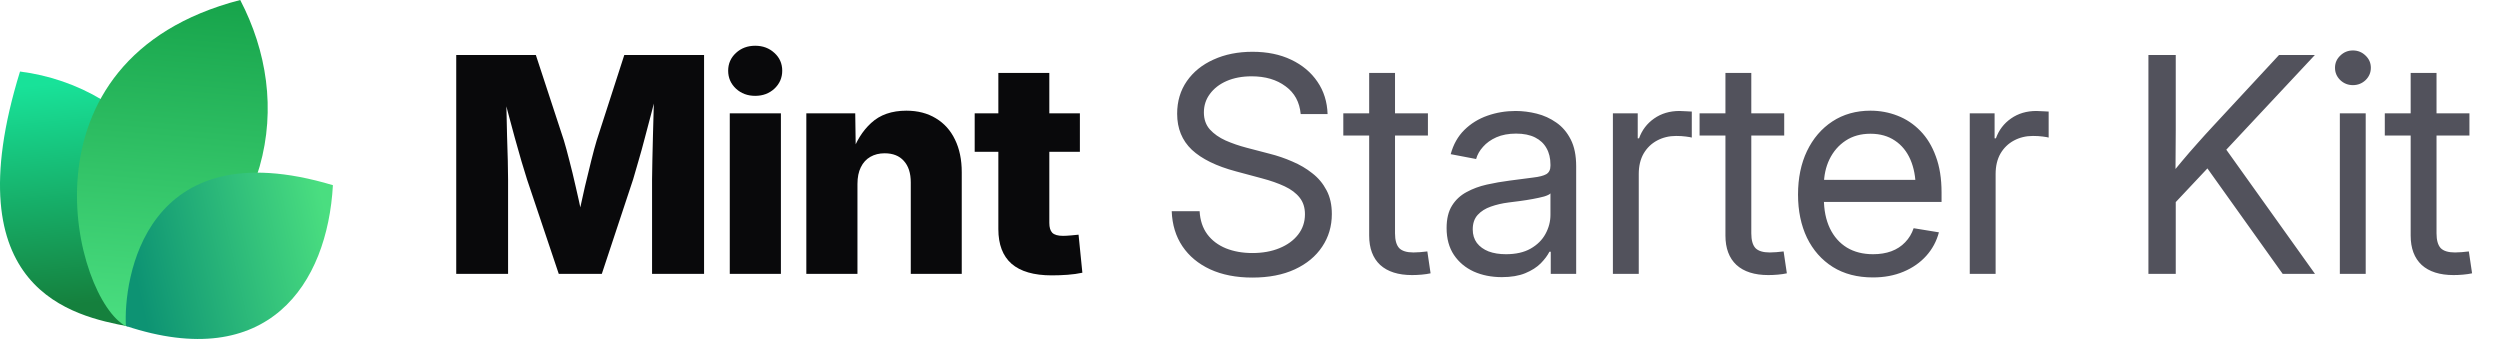
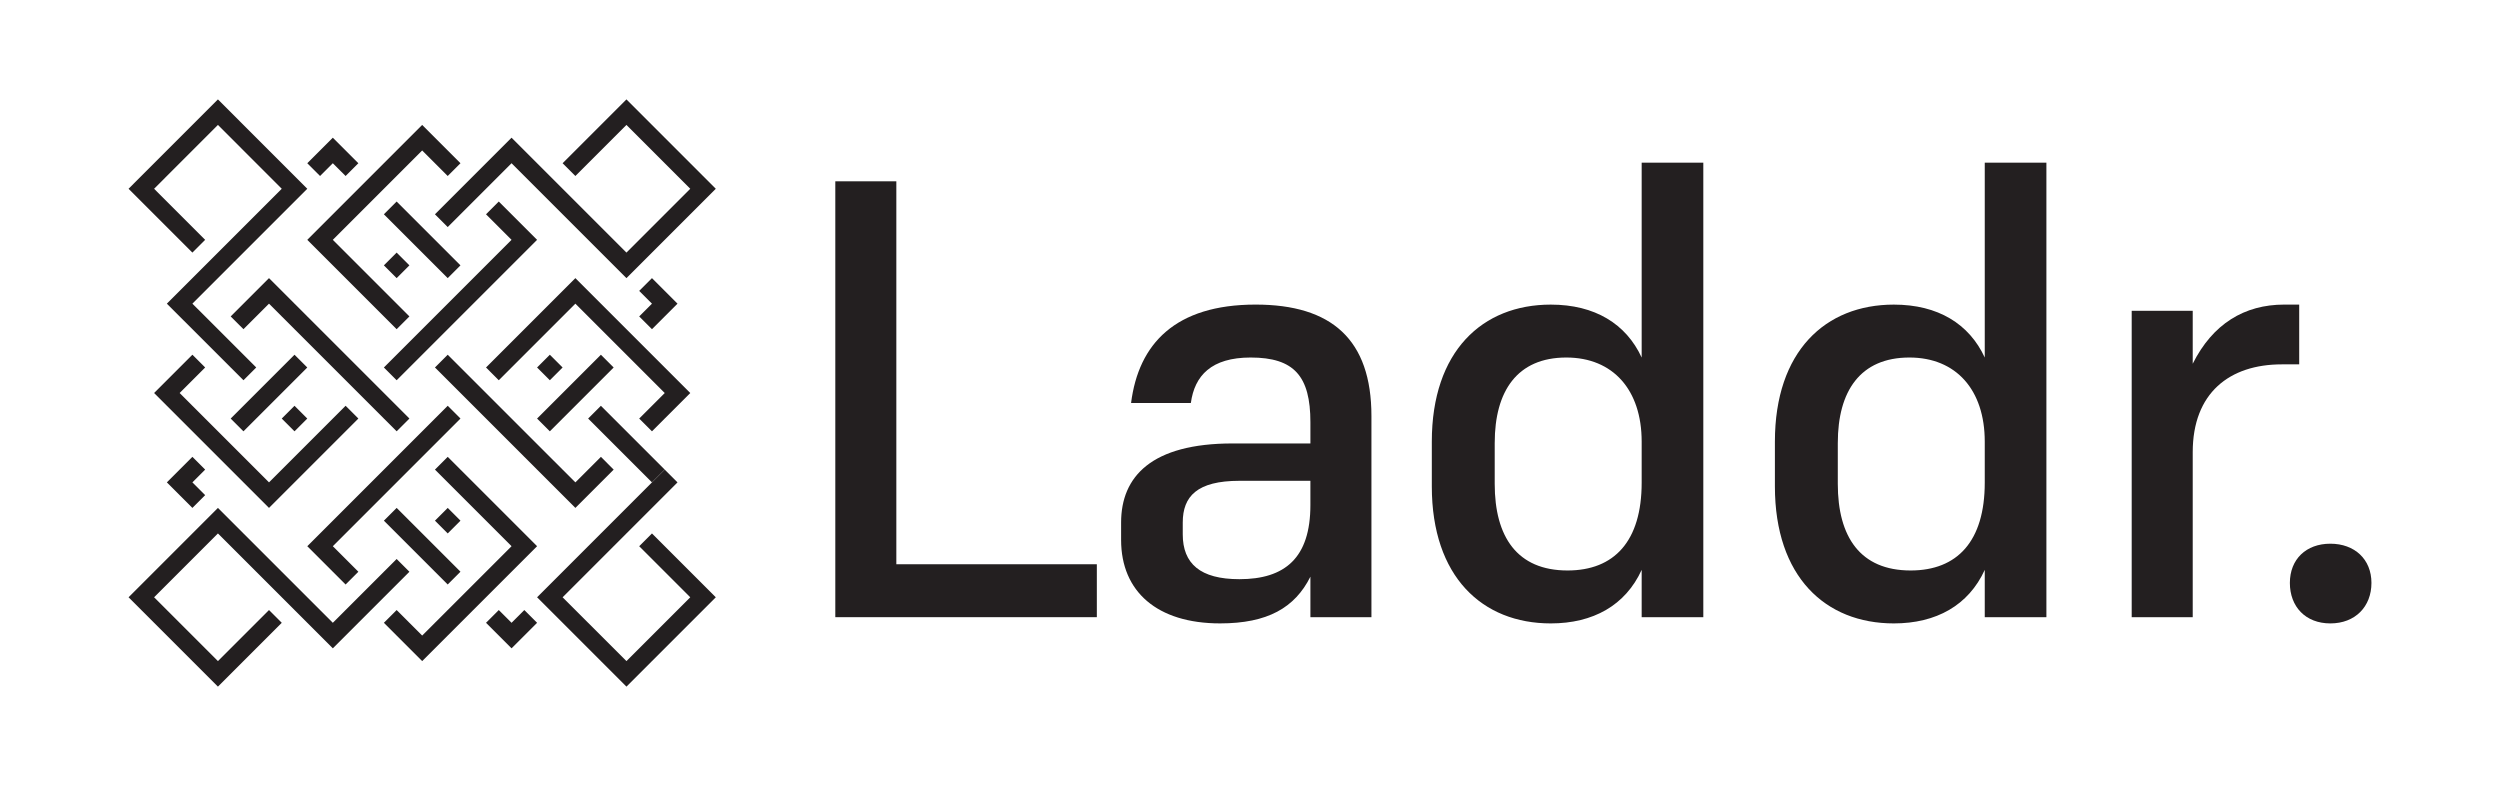
- <svg xmlns="http://www.w3.org/2000/svg" width="177" height="24" viewBox="0 0 177 24" fill="none">
-   <path d="M9.061 23.108C5.268 22.377 -3.391 20.627 1.417 5.064C9.634 6.099 16.973 14.064 9.061 23.108Z" fill="url(#paint0_linear_17557_2020)" />
-   <path d="M8.919 23.094C5.276 21.222 0.784 4.209 17.007 0C20.757 7.193 19.621 16.545 8.919 23.094Z" fill="url(#paint1_linear_17557_2020)" />
-   <path d="M8.914 23.079C8.735 19.882 10.159 9.085 23.57 13.111C23.181 20.123 18.984 26.418 8.914 23.079Z" fill="url(#paint2_linear_17557_2020)" />
-   <path d="M32.301 19.392V3.894H37.938L39.925 9.948C40.036 10.315 40.164 10.787 40.31 11.362C40.462 11.938 40.611 12.552 40.757 13.204C40.91 13.855 41.048 14.483 41.173 15.086C41.305 15.682 41.412 16.192 41.495 16.615H40.695C40.771 16.192 40.871 15.682 40.996 15.086C41.128 14.49 41.267 13.866 41.412 13.214C41.565 12.562 41.714 11.948 41.86 11.373C42.005 10.79 42.133 10.315 42.244 9.948L44.2 3.894H49.848V19.392H46.166V12.704C46.166 12.357 46.173 11.917 46.187 11.383C46.2 10.849 46.214 10.27 46.228 9.646C46.249 9.022 46.266 8.391 46.28 7.753C46.301 7.115 46.311 6.519 46.311 5.964H46.623C46.485 6.561 46.332 7.181 46.166 7.826C45.999 8.471 45.833 9.102 45.666 9.719C45.507 10.336 45.351 10.901 45.198 11.414C45.053 11.928 44.928 12.357 44.824 12.704L42.608 19.392H39.561L37.314 12.704C37.203 12.357 37.072 11.928 36.919 11.414C36.773 10.901 36.614 10.34 36.441 9.729C36.274 9.112 36.104 8.481 35.931 7.836C35.764 7.192 35.608 6.567 35.463 5.964H35.827C35.834 6.512 35.844 7.105 35.858 7.743C35.872 8.374 35.886 9.005 35.9 9.636C35.92 10.26 35.938 10.839 35.952 11.373C35.965 11.907 35.972 12.351 35.972 12.704V19.392H32.301ZM51.668 19.392V8.024H55.288V19.392H51.668ZM53.468 6.786C52.927 6.786 52.473 6.616 52.105 6.276C51.738 5.93 51.554 5.507 51.554 5.007C51.554 4.508 51.738 4.088 52.105 3.749C52.473 3.409 52.927 3.239 53.468 3.239C54.009 3.239 54.463 3.409 54.83 3.749C55.198 4.082 55.382 4.501 55.382 5.007C55.382 5.507 55.198 5.93 54.83 6.276C54.463 6.616 54.009 6.786 53.468 6.786ZM60.708 13.027V19.392H57.088V8.024H60.551L60.593 10.967H60.281C60.593 10.024 61.061 9.268 61.685 8.7C62.309 8.124 63.138 7.836 64.171 7.836C64.975 7.836 65.672 8.017 66.262 8.377C66.851 8.731 67.302 9.234 67.614 9.885C67.933 10.537 68.092 11.307 68.092 12.194V19.392H64.483V12.912C64.483 12.26 64.32 11.754 63.994 11.394C63.675 11.033 63.221 10.853 62.632 10.853C62.25 10.853 61.914 10.936 61.623 11.102C61.332 11.269 61.106 11.515 60.947 11.841C60.787 12.16 60.708 12.555 60.708 13.027ZM76.456 8.024V10.749H69.008V8.024H76.456ZM70.683 5.163H74.292V15.783C74.292 16.102 74.361 16.334 74.5 16.48C74.646 16.625 74.899 16.698 75.259 16.698C75.405 16.698 75.596 16.688 75.831 16.667C76.074 16.646 76.251 16.629 76.362 16.615L76.632 19.309C76.313 19.378 75.963 19.427 75.582 19.455C75.207 19.482 74.836 19.496 74.469 19.496C73.2 19.496 72.25 19.222 71.619 18.674C70.995 18.127 70.683 17.308 70.683 16.22V5.163Z" fill="#09090B" />
-   <path d="M88.667 19.652C87.523 19.652 86.528 19.458 85.682 19.07C84.843 18.681 84.188 18.137 83.716 17.437C83.245 16.736 82.992 15.908 82.957 14.951H84.933C84.968 15.596 85.148 16.14 85.474 16.584C85.8 17.021 86.24 17.354 86.795 17.582C87.35 17.804 87.974 17.915 88.667 17.915C89.388 17.915 90.026 17.801 90.581 17.572C91.143 17.343 91.583 17.024 91.902 16.615C92.228 16.199 92.391 15.717 92.391 15.169C92.391 14.698 92.266 14.306 92.017 13.994C91.767 13.675 91.413 13.408 90.956 13.193C90.498 12.978 89.954 12.787 89.323 12.621L87.502 12.132C86.123 11.765 85.082 11.255 84.382 10.603C83.689 9.944 83.342 9.095 83.342 8.055C83.342 7.174 83.571 6.404 84.028 5.746C84.486 5.087 85.117 4.577 85.921 4.217C86.726 3.849 87.645 3.666 88.678 3.666C89.718 3.666 90.63 3.853 91.413 4.227C92.204 4.602 92.824 5.122 93.275 5.787C93.726 6.446 93.965 7.209 93.993 8.076H92.089C92.013 7.23 91.656 6.574 91.018 6.11C90.387 5.638 89.586 5.403 88.615 5.403C87.95 5.403 87.36 5.513 86.847 5.735C86.341 5.957 85.946 6.262 85.661 6.651C85.377 7.032 85.235 7.469 85.235 7.961C85.235 8.447 85.377 8.849 85.661 9.168C85.946 9.48 86.317 9.74 86.774 9.948C87.232 10.149 87.724 10.319 88.251 10.457L89.884 10.884C90.439 11.023 90.977 11.206 91.496 11.435C92.023 11.657 92.495 11.934 92.911 12.267C93.334 12.593 93.67 12.995 93.92 13.474C94.17 13.945 94.294 14.504 94.294 15.149C94.294 16.015 94.066 16.788 93.608 17.468C93.157 18.148 92.512 18.681 91.673 19.07C90.834 19.458 89.832 19.652 88.667 19.652ZM101.097 8.024V9.594H95.106V8.024H101.097ZM96.937 5.163H98.767V16.521C98.767 17 98.865 17.347 99.059 17.562C99.26 17.77 99.6 17.874 100.078 17.874C100.21 17.874 100.366 17.867 100.546 17.853C100.733 17.832 100.903 17.815 101.056 17.801L101.285 19.351C101.097 19.392 100.886 19.423 100.65 19.444C100.414 19.465 100.189 19.475 99.974 19.475C98.996 19.475 98.244 19.236 97.717 18.758C97.197 18.272 96.937 17.579 96.937 16.677V5.163ZM106.33 19.621C105.595 19.621 104.932 19.489 104.343 19.226C103.754 18.955 103.285 18.564 102.939 18.05C102.592 17.53 102.419 16.896 102.419 16.147C102.419 15.495 102.547 14.965 102.804 14.556C103.06 14.146 103.403 13.828 103.833 13.599C104.263 13.363 104.742 13.186 105.269 13.068C105.796 12.95 106.333 12.857 106.881 12.787C107.574 12.69 108.132 12.617 108.555 12.569C108.978 12.52 109.287 12.441 109.481 12.33C109.675 12.212 109.772 12.014 109.772 11.737V11.654C109.772 11.203 109.679 10.815 109.492 10.489C109.311 10.163 109.041 9.91 108.68 9.729C108.32 9.549 107.872 9.459 107.338 9.459C106.805 9.459 106.34 9.546 105.945 9.719C105.556 9.892 105.241 10.118 104.998 10.395C104.755 10.665 104.593 10.953 104.509 11.258L102.71 10.915C102.897 10.222 103.22 9.65 103.677 9.199C104.135 8.748 104.679 8.412 105.31 8.19C105.941 7.968 106.607 7.857 107.307 7.857C107.8 7.857 108.295 7.92 108.795 8.044C109.301 8.169 109.765 8.381 110.188 8.679C110.611 8.97 110.951 9.369 111.208 9.875C111.464 10.374 111.593 11.005 111.593 11.768V19.392H109.793V17.822H109.7C109.568 18.085 109.363 18.359 109.086 18.643C108.809 18.921 108.444 19.153 107.994 19.34C107.543 19.527 106.988 19.621 106.33 19.621ZM106.621 17.998C107.321 17.998 107.904 17.867 108.368 17.603C108.84 17.333 109.19 16.986 109.419 16.563C109.654 16.133 109.772 15.682 109.772 15.211V13.692C109.703 13.769 109.554 13.841 109.325 13.911C109.096 13.973 108.829 14.032 108.524 14.088C108.226 14.143 107.921 14.192 107.609 14.233C107.304 14.275 107.033 14.309 106.798 14.337C106.354 14.393 105.938 14.49 105.549 14.628C105.168 14.76 104.86 14.954 104.624 15.211C104.388 15.467 104.27 15.811 104.27 16.241C104.27 16.615 104.367 16.934 104.561 17.198C104.762 17.461 105.04 17.662 105.393 17.801C105.747 17.933 106.156 17.998 106.621 17.998ZM114.193 19.392V8.024H115.951V9.792H116.045C116.253 9.209 116.61 8.741 117.116 8.388C117.622 8.034 118.219 7.857 118.905 7.857C119.058 7.857 119.217 7.864 119.384 7.878C119.55 7.885 119.682 7.892 119.779 7.899V9.74C119.716 9.719 119.578 9.695 119.363 9.667C119.155 9.639 118.922 9.625 118.666 9.625C118.174 9.625 117.726 9.733 117.324 9.948C116.922 10.163 116.603 10.471 116.367 10.874C116.138 11.276 116.024 11.758 116.024 12.319V19.392H114.193ZM126.322 8.024V9.594H120.33V8.024H126.322ZM122.161 5.163H123.992V16.521C123.992 17 124.089 17.347 124.283 17.562C124.484 17.77 124.824 17.874 125.302 17.874C125.434 17.874 125.59 17.867 125.77 17.853C125.958 17.832 126.127 17.815 126.28 17.801L126.509 19.351C126.322 19.392 126.11 19.423 125.874 19.444C125.639 19.465 125.413 19.475 125.198 19.475C124.221 19.475 123.468 19.236 122.941 18.758C122.421 18.272 122.161 17.579 122.161 16.677V5.163ZM132.604 19.642C131.502 19.642 130.555 19.396 129.765 18.903C128.974 18.404 128.364 17.714 127.934 16.834C127.511 15.946 127.3 14.927 127.3 13.775C127.3 12.611 127.511 11.584 127.934 10.697C128.364 9.802 128.964 9.102 129.734 8.596C130.51 8.089 131.408 7.836 132.428 7.836C133.1 7.836 133.738 7.954 134.341 8.19C134.952 8.426 135.489 8.783 135.954 9.261C136.425 9.74 136.793 10.343 137.056 11.071C137.327 11.792 137.462 12.645 137.462 13.63V14.296H128.433V12.735H136.463L135.631 13.297C135.631 12.541 135.506 11.876 135.257 11.3C135.007 10.725 134.643 10.277 134.165 9.958C133.686 9.632 133.107 9.469 132.428 9.469C131.748 9.469 131.162 9.632 130.67 9.958C130.177 10.284 129.796 10.725 129.526 11.279C129.262 11.827 129.13 12.441 129.13 13.12V14.046C129.13 14.864 129.273 15.572 129.557 16.168C129.841 16.757 130.243 17.211 130.763 17.53C131.283 17.842 131.901 17.998 132.615 17.998C133.093 17.998 133.523 17.929 133.905 17.79C134.293 17.645 134.619 17.433 134.882 17.156C135.153 16.879 135.354 16.546 135.486 16.157L137.275 16.449C137.108 17.08 136.81 17.634 136.38 18.113C135.95 18.591 135.413 18.966 134.768 19.236C134.123 19.507 133.402 19.642 132.604 19.642ZM139.459 19.392V8.024H141.217V9.792H141.311C141.519 9.209 141.876 8.741 142.382 8.388C142.888 8.034 143.485 7.857 144.171 7.857C144.324 7.857 144.483 7.864 144.649 7.878C144.816 7.885 144.948 7.892 145.045 7.899V9.74C144.982 9.719 144.844 9.695 144.629 9.667C144.421 9.639 144.188 9.625 143.932 9.625C143.439 9.625 142.992 9.733 142.59 9.948C142.188 10.163 141.869 10.471 141.633 10.874C141.404 11.276 141.29 11.758 141.29 12.319V19.392H139.459ZM153.429 14.961V12.715C153.783 12.257 154.136 11.82 154.49 11.404C154.844 10.981 155.204 10.565 155.572 10.156C155.939 9.74 156.314 9.327 156.695 8.918L161.355 3.894H163.893L157.277 10.967H157.184L153.429 14.961ZM152.108 19.392V3.894H154.043V9.241L154.022 12.559L154.043 13.505V19.392H152.108ZM161.615 19.392L155.967 11.477L157.173 9.969L163.903 19.392H161.615ZM165.661 19.392V8.024H167.492V19.392H165.661ZM166.587 6.027C166.24 6.027 165.942 5.909 165.692 5.673C165.443 5.43 165.318 5.139 165.318 4.799C165.318 4.459 165.443 4.172 165.692 3.936C165.942 3.693 166.24 3.572 166.587 3.572C166.934 3.572 167.232 3.693 167.482 3.936C167.731 4.172 167.856 4.459 167.856 4.799C167.856 5.139 167.731 5.43 167.482 5.673C167.232 5.909 166.934 6.027 166.587 6.027ZM174.836 8.024V9.594H168.844V8.024H174.836ZM170.675 5.163H172.506V16.521C172.506 17 172.603 17.347 172.797 17.562C172.998 17.77 173.338 17.874 173.816 17.874C173.948 17.874 174.104 17.867 174.284 17.853C174.472 17.832 174.641 17.815 174.794 17.801L175.023 19.351C174.836 19.392 174.624 19.423 174.388 19.444C174.153 19.465 173.927 19.475 173.712 19.475C172.735 19.475 171.982 19.236 171.455 18.758C170.935 18.272 170.675 17.579 170.675 16.677V5.163Z" fill="#52525C" />
+ <svg xmlns="http://www.w3.org/2000/svg" id="Layer_1" data-name="Layer 1" viewBox="0 0 2061 648">
  <defs>
-     <linearGradient id="paint0_linear_17557_2020" x1="3.776" y1="5.916" x2="5.232" y2="21.559" gradientUnits="userSpaceOnUse">
-       <stop stop-color="#18E299" />
-       <stop offset="1" stop-color="#15803D" />
-     </linearGradient>
-     <linearGradient id="paint1_linear_17557_2020" x1="12.171" y1="-0.718" x2="10.19" y2="22.983" gradientUnits="userSpaceOnUse">
-       <stop stop-color="#16A34A" />
-       <stop offset="1" stop-color="#4ADE80" />
-     </linearGradient>
-     <linearGradient id="paint2_linear_17557_2020" x1="23.133" y1="15.353" x2="9.338" y2="18.52" gradientUnits="userSpaceOnUse">
-       <stop stop-color="#4ADE80" />
-       <stop offset="1" stop-color="#0D9373" />
-     </linearGradient>
+     <style>
+       .cls-1 {
+         isolation: isolate;
+       }
+ 
+       .cls-2 {
+         fill: #231f20;
+         stroke-width: 0px;
+       }
+     </style>
  </defs>
+   <g class="cls-1">
+     <path class="cls-2" d="M688.63,149.47h50.31v315.7h165.29v43.63h-215.6V149.47Z" />
+     <path class="cls-2" d="M1080.29,475.43c-12.83,25.67-35.42,38.5-74.43,38.5-51.85,0-81.62-26.18-81.62-68.79v-14.37c0-37.99,25.15-65.19,91.89-65.19h64.17v-17.45c0-37.99-13.35-53.39-49.28-53.39-32.34,0-46.2,14.89-49.28,37.47h-49.28c6.16-48.77,36.45-81.11,102.67-81.11,62.63,0,95.48,28.75,95.48,91.89v165.81h-50.31v-33.37ZM1080.29,416.4v-20.02h-58.52c-34.91,0-46.71,12.83-46.71,34.39v9.75c0,24.13,14.37,36.96,46.71,36.96,37.47,0,58.52-17.45,58.52-61.09Z" />
+     <path class="cls-2" d="M1353.39,469.79c-13.35,29.26-40.04,44.15-74.95,44.15-56.47,0-98.05-38.5-98.05-112.93v-36.96c0-74.43,41.58-112.93,98.05-112.93,36.45,0,62.11,15.91,74.95,43.63v-160.67h50.82v374.74h-50.82v-39.01ZM1232.24,365.07v33.88c0,43.63,18.48,71.35,60.06,71.35,38.5,0,61.09-24.13,61.09-72.38v-33.88c0-42.61-23.61-69.3-62.11-69.3-40.55,0-59.03,27.72-59.03,70.33Z" />
+     <path class="cls-2" d="M1636.23,469.79c-13.35,29.26-40.04,44.15-74.95,44.15-56.47,0-98.05-38.5-98.05-112.93v-36.96c0-74.43,41.58-112.93,98.05-112.93,36.45,0,62.11,15.91,74.95,43.63v-160.67h50.82v374.74h-50.82v-39.01ZM1515.08,365.07v33.88c0,43.63,18.48,71.35,60.06,71.35,38.5,0,61.09-24.13,61.09-72.38v-33.88c0-42.61-23.61-69.3-62.11-69.3-40.55,0-59.03,27.72-59.03,70.33Z" />
+     <path class="cls-2" d="M1807.68,508.8h-50.31v-252.56h50.31v43.63c16.43-32.85,42.61-48.77,75.46-48.77h12.32v49.28h-14.37c-43.12,0-73.41,23.61-73.41,72.38v136.03Z" />
+     <path class="cls-2" d="M1887.77,480.57c0-19.51,13.35-32.34,33.37-32.34s33.88,12.83,33.88,32.34-13.35,33.37-33.88,33.37-33.37-13.86-33.37-33.37Z" />
+   </g>
+   <g>
+     <polygon class="cls-2" points="295.43 134.57 284.91 145.09 274.38 134.57 263.86 145.09 253.33 134.57 274.38 113.52 295.43 134.57" />
+     <polygon class="cls-2" points="253.33 155.62 158.61 250.34 211.23 302.95 200.71 313.48 137.56 250.34 232.28 155.62 179.66 102.99 127.04 155.62 169.13 197.72 158.61 208.24 105.99 155.62 179.66 81.94 253.33 155.62" />
+     <polygon class="cls-2" points="379.62 134.57 369.09 145.09 348.04 124.04 274.38 197.72 337.52 260.86 326.99 271.39 253.33 197.72 348.04 102.99 379.62 134.57" />
+     <rect class="cls-2" x="184.54" y="316.57" width="74.41" height="14.88" transform="translate(-164.16 251.7) rotate(-45)" />
+     <polygon class="cls-2" points="158.61 397.67 169.13 408.2 158.61 418.72 137.56 397.67 158.61 376.62 169.13 387.15 158.61 397.67" />
+     <rect class="cls-2" x="235.36" y="337.61" width="14.88" height="14.88" transform="translate(-172.88 272.75) rotate(-45)" />
+     <polygon class="cls-2" points="442.77 450.3 348.04 545.01 316.47 513.43 326.99 502.92 348.04 523.96 421.72 450.3 358.57 387.15 369.09 376.62 442.77 450.3" />
+     <rect class="cls-2" x="340.6" y="413.08" width="14.88" height="74.41" transform="translate(-216.46 377.99) rotate(-45)" />
+     <polygon class="cls-2" points="337.52 471.35 274.38 534.48 179.66 439.77 127.04 492.4 179.66 545.01 221.76 502.92 232.28 513.43 179.66 566.06 105.99 492.4 179.66 418.72 274.38 513.43 326.99 460.82 337.52 471.35" />
+     <polygon class="cls-2" points="442.77 197.72 326.99 313.48 316.47 302.95 421.72 197.72 400.67 176.67 411.19 166.14 442.77 197.72" />
+     <polygon class="cls-2" points="590.1 155.62 516.44 229.29 421.72 134.57 369.09 187.19 358.57 176.67 421.72 113.52 516.44 208.24 569.05 155.62 516.44 102.99 474.34 145.09 463.81 134.57 516.44 81.94 590.1 155.62" />
+     <rect class="cls-2" x="319.55" y="211.32" width="14.88" height="14.88" transform="translate(-58.91 295.29) rotate(-45)" />
+     <polygon class="cls-2" points="337.52 345.05 326.99 355.57 221.76 250.34 200.71 271.39 190.18 260.86 221.76 229.29 337.52 345.05" />
+     <polygon class="cls-2" points="295.43 345.05 221.76 418.72 127.04 324 158.61 292.43 169.13 302.95 148.09 324 221.76 397.67 284.91 334.52 295.43 345.05" />
+     <rect class="cls-2" x="340.6" y="160.5" width="14.88" height="74.41" transform="translate(-37.86 304.01) rotate(-45)" />
+     <rect class="cls-2" x="437.12" y="316.57" width="74.41" height="14.88" transform="translate(-90.18 430.3) rotate(-45)" />
+     <rect class="cls-2" x="445.84" y="295.52" width="14.88" height="14.88" transform="translate(-81.46 409.25) rotate(-45)" />
+     <polygon class="cls-2" points="569.05 324 537.48 355.57 526.95 345.05 548 324 474.34 250.34 411.19 313.48 400.67 302.95 474.34 229.29 569.05 324" />
+     <polygon class="cls-2" points="558.53 250.34 537.48 271.39 526.95 260.86 537.48 250.34 526.95 239.81 537.48 229.29 558.53 250.34" />
+     <polygon class="cls-2" points="505.91 387.15 474.34 418.72 358.57 302.95 369.09 292.43 474.34 397.67 495.39 376.62 505.91 387.15" />
+     <polygon class="cls-2" points="379.62 345.05 274.38 450.3 295.43 471.35 284.91 481.87 253.33 450.3 369.09 334.52 379.62 345.05" />
+     <rect class="cls-2" x="361.65" y="421.8" width="14.88" height="14.88" transform="translate(-195.41 386.71) rotate(-45)" />
+     <rect class="cls-2" x="508.98" y="328.89" width="14.88" height="74.41" transform="translate(-107.61 472.39) rotate(-45)" />
+     <polygon class="cls-2" points="590.1 492.4 516.44 566.06 442.77 492.4 548 387.15 558.53 397.67 463.81 492.4 516.44 545.01 569.05 492.4 526.95 450.3 537.48 439.77 590.1 492.4" />
+     <polygon class="cls-2" points="442.77 513.43 421.72 534.48 400.67 513.43 411.19 502.92 421.72 513.43 432.24 502.92 442.77 513.43" />
+   </g>
</svg>
